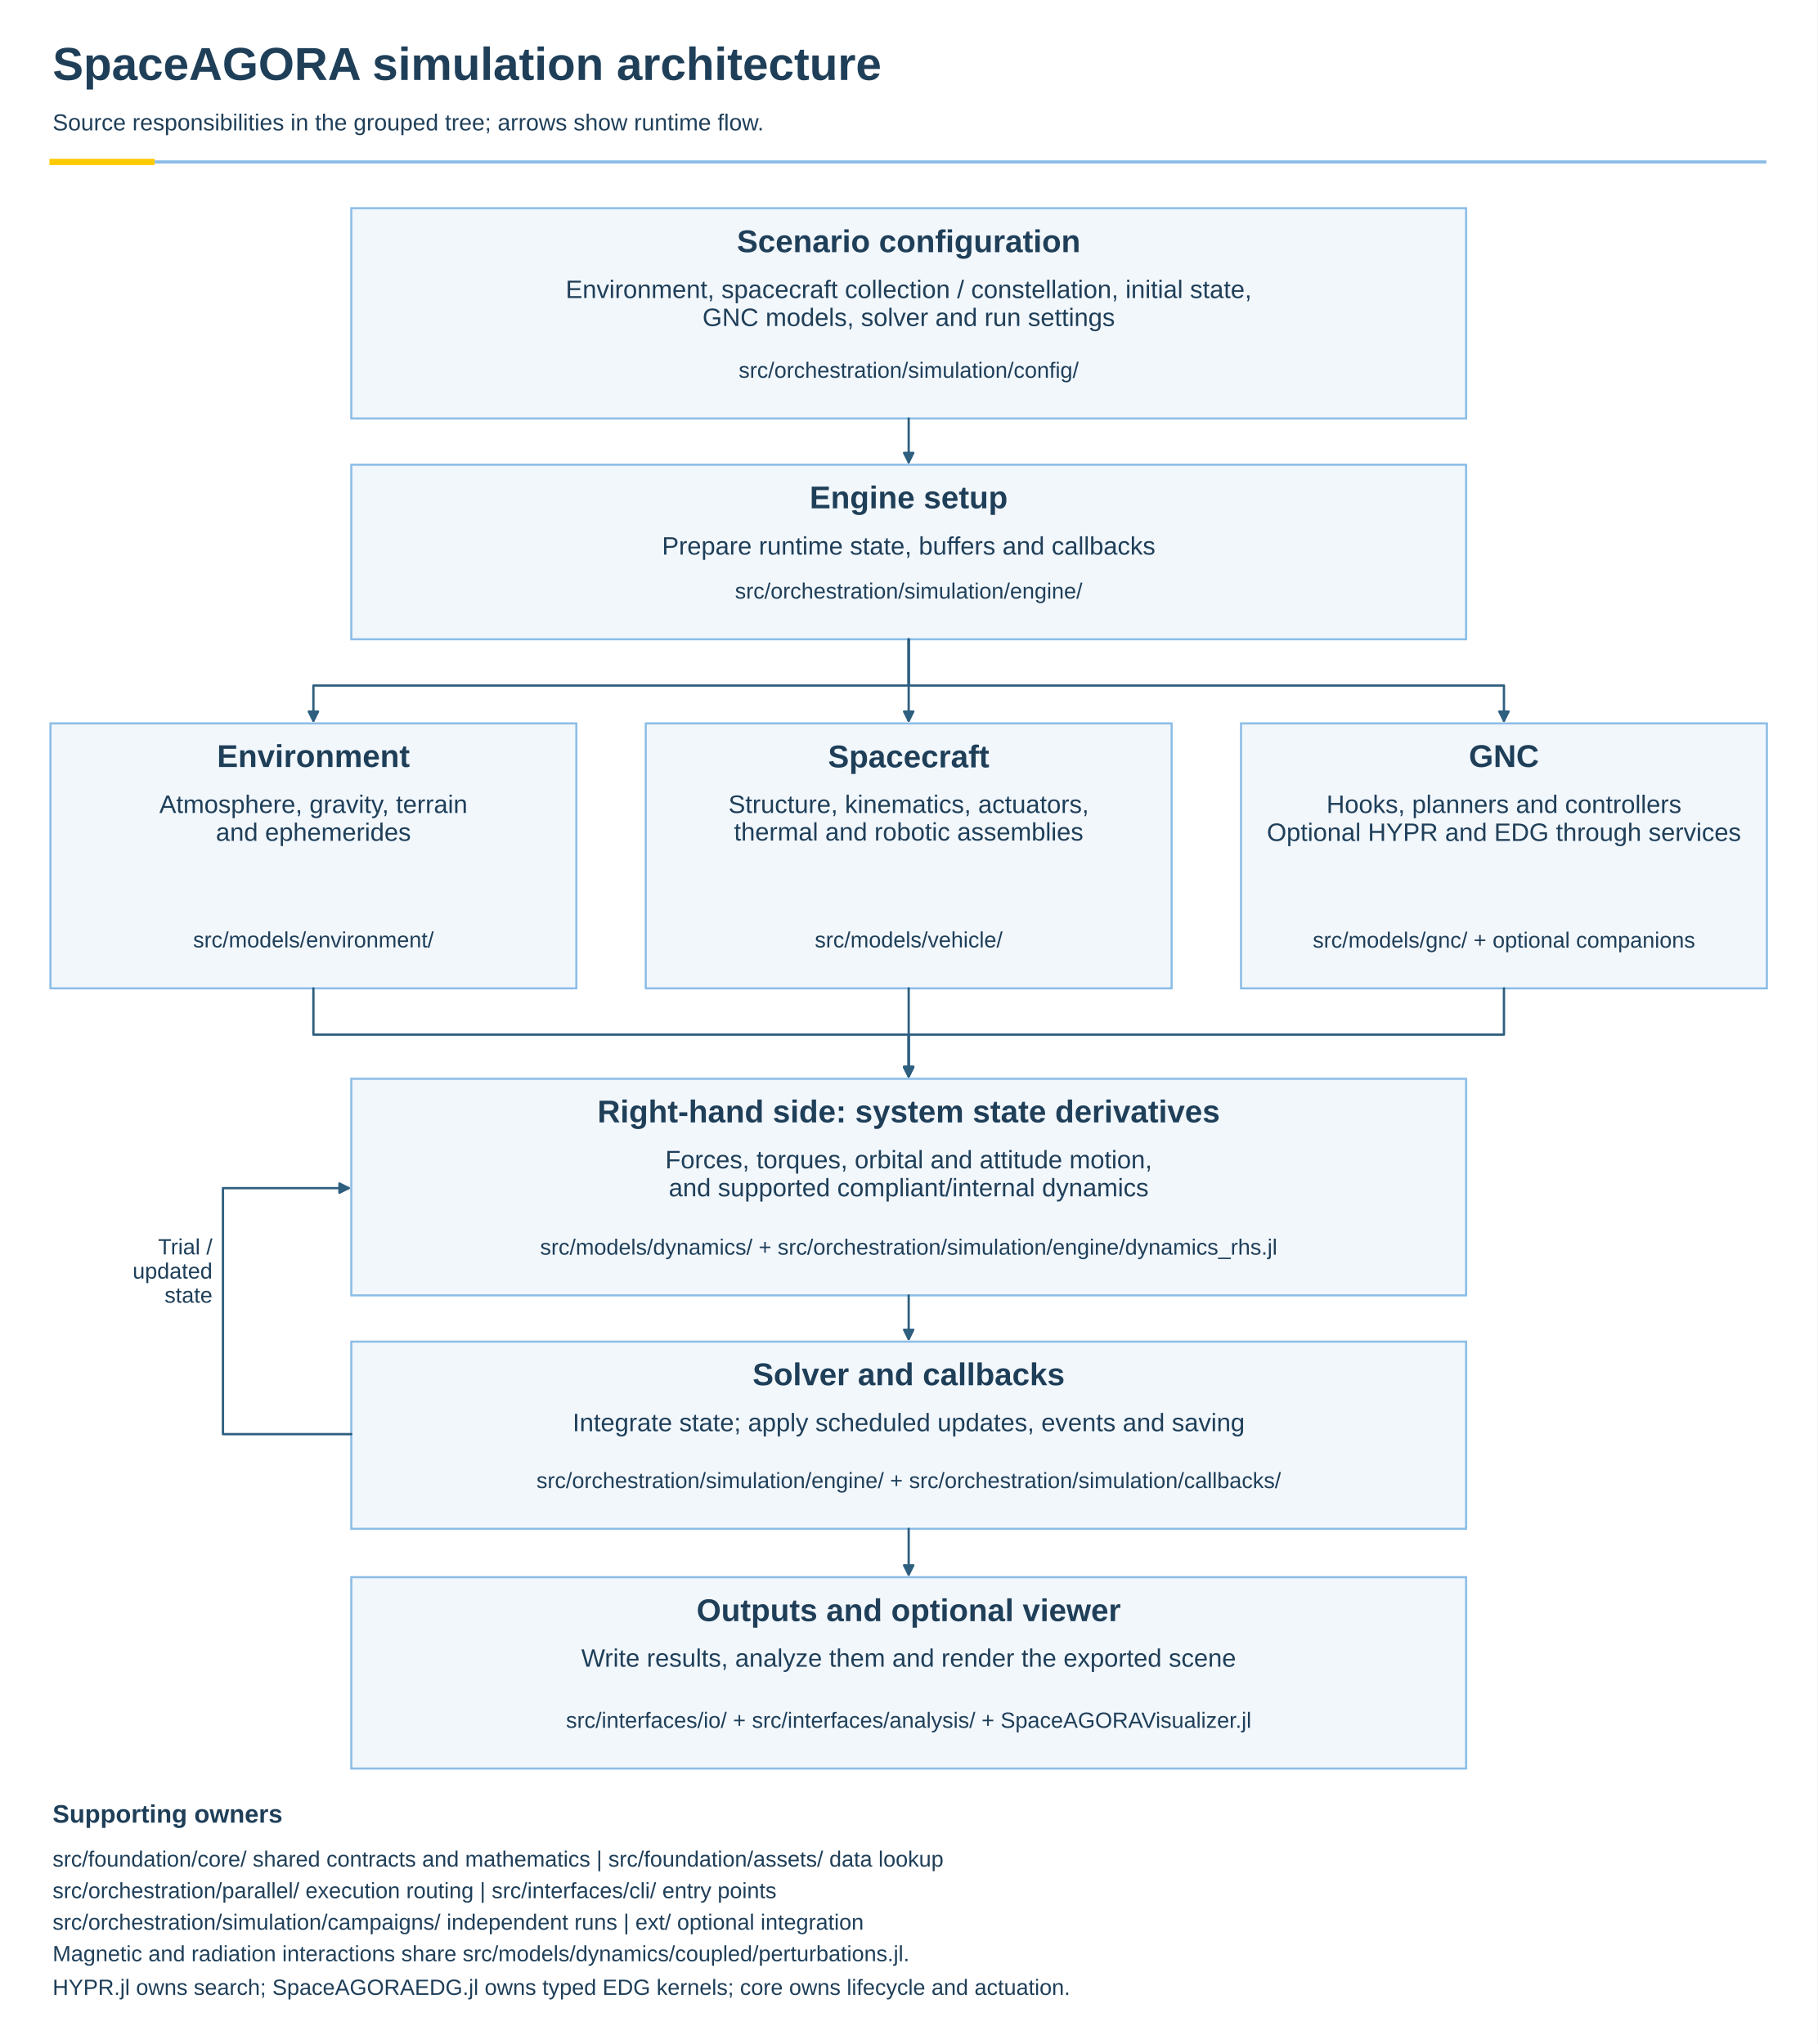
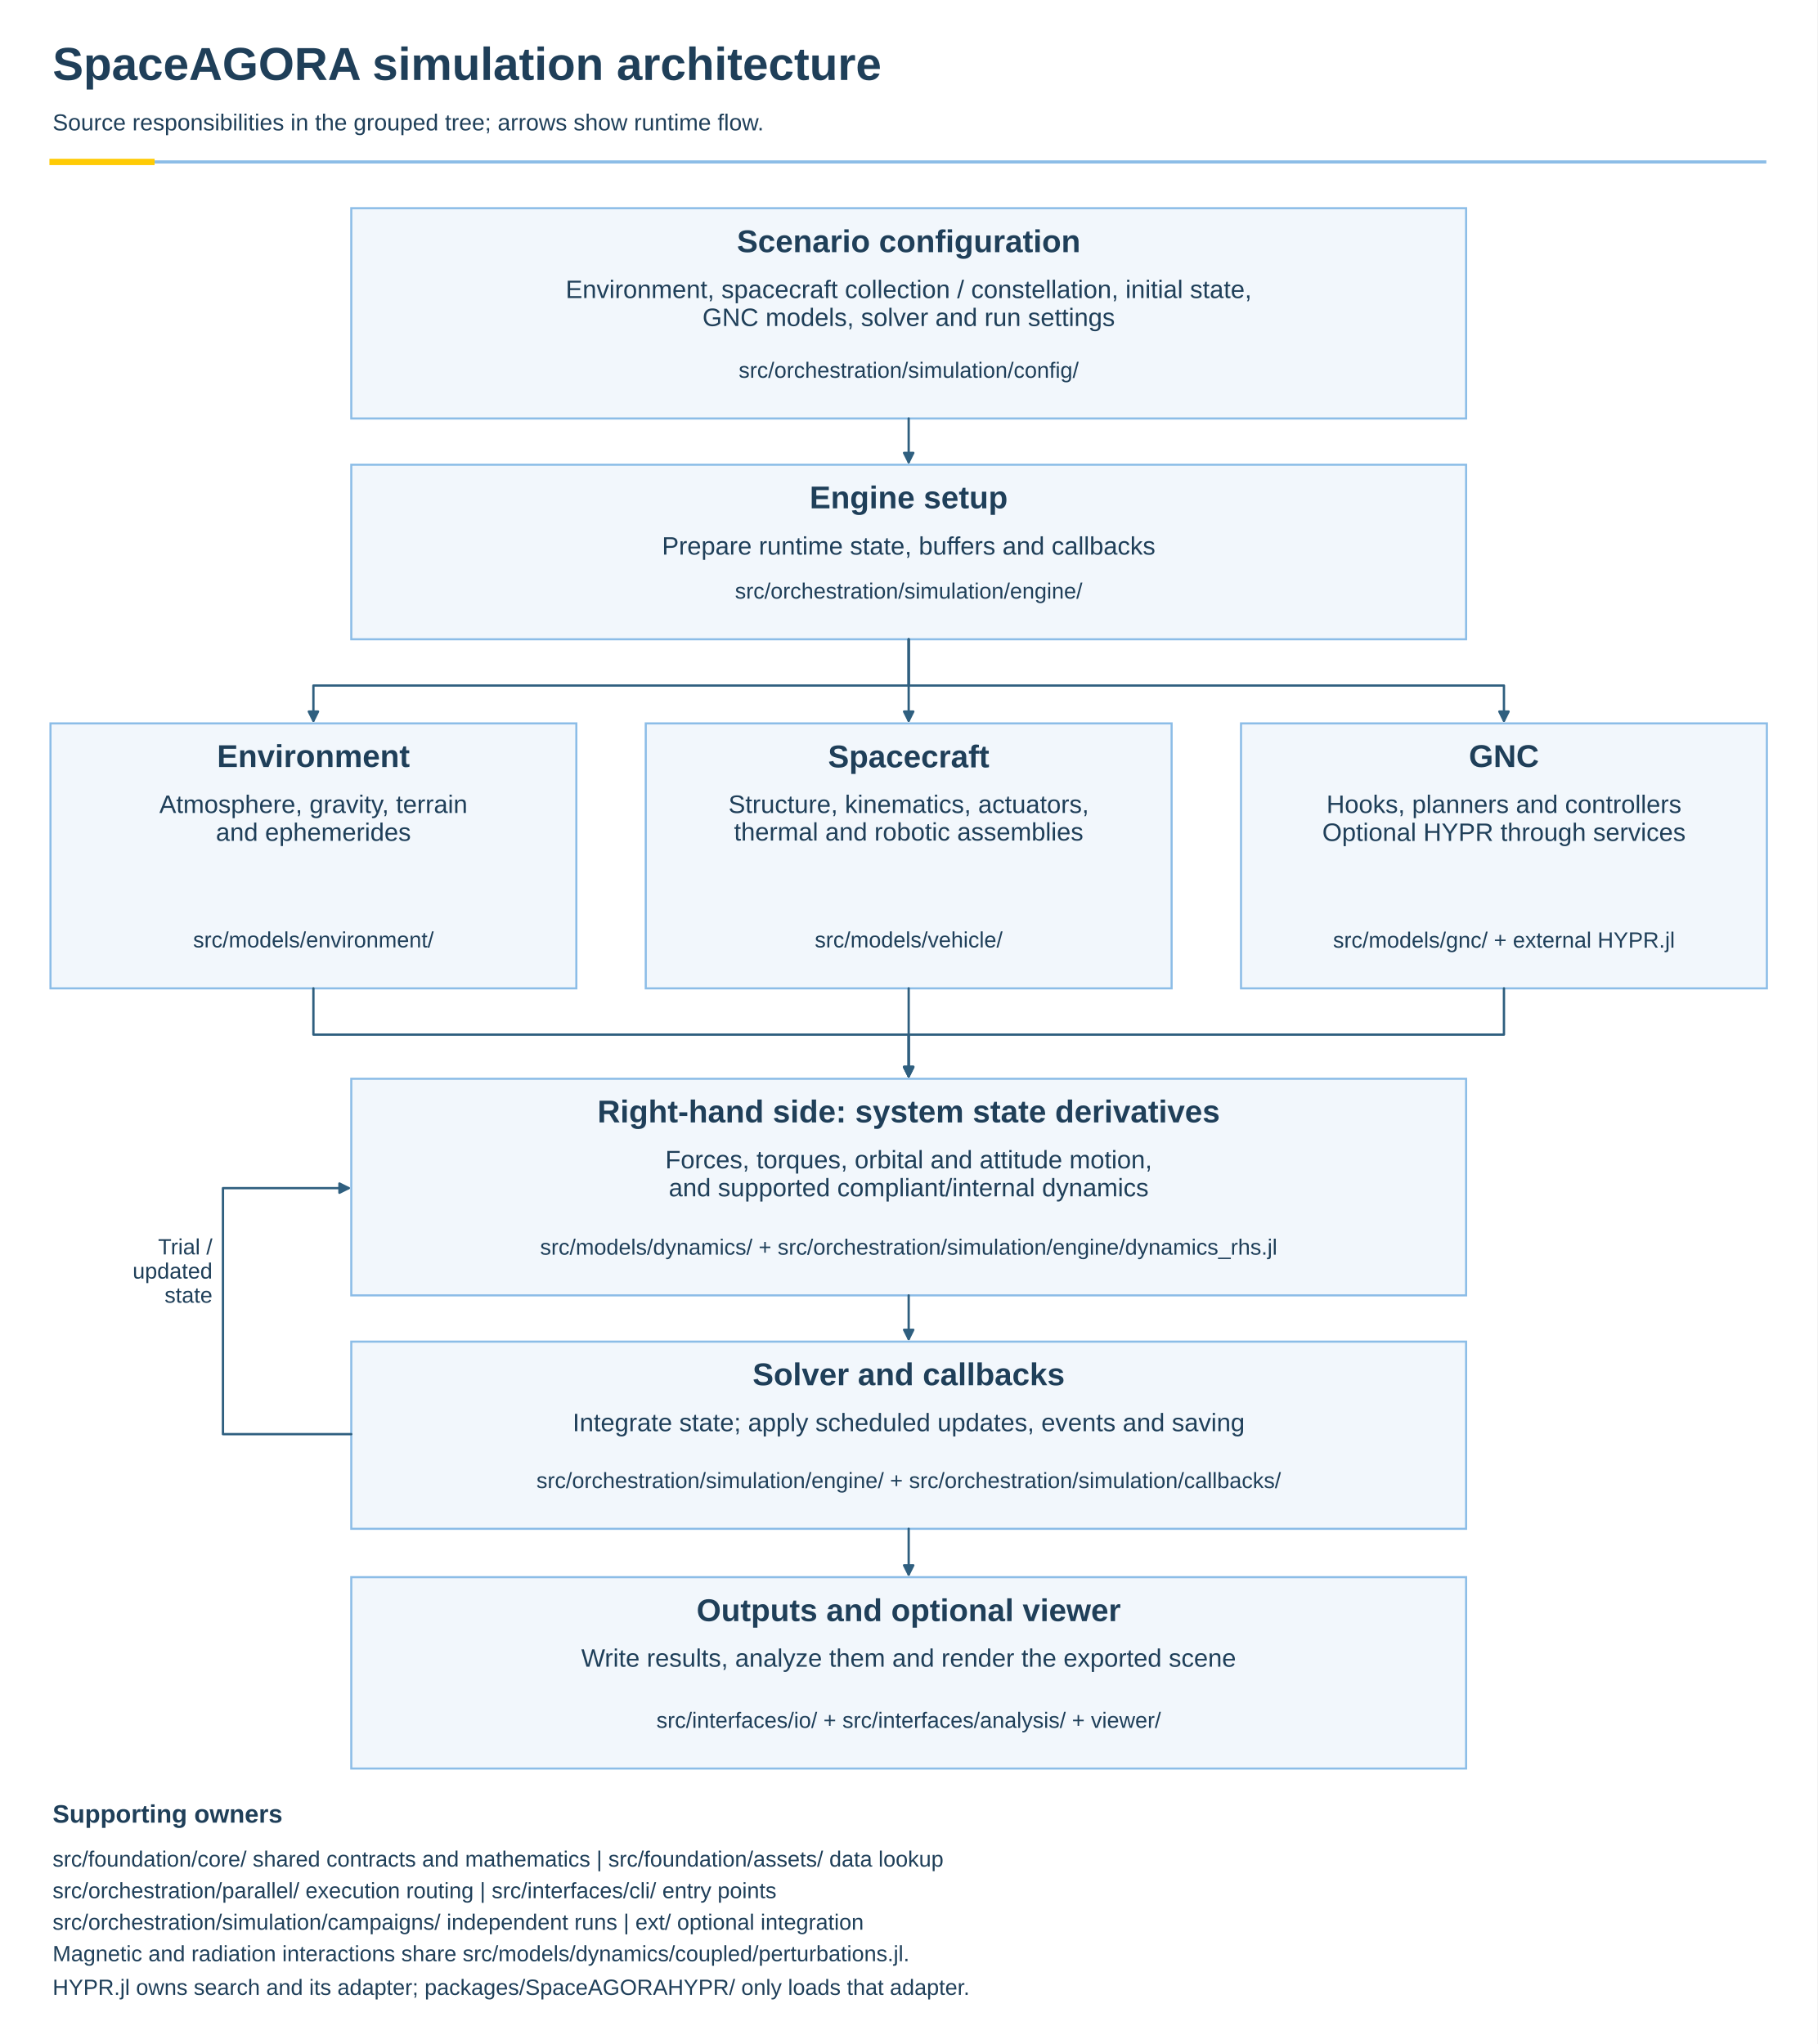
<svg xmlns="http://www.w3.org/2000/svg" role="img" aria-labelledby="title desc" width="864pt" height="972pt" viewBox="0 0 864 972" version="1.1">
  <defs>
    <style type="text/css">*{stroke-linejoin: round; stroke-linecap: butt}</style>
  </defs>
  <g id="figure_1">
    <g id="patch_1">
      <path d="M 0 972 L 864 972 L 864 0 L 0 0 z " style="fill: #ffffff" />
    </g>
    <g id="axes_1">
      <g id="patch_2">
        <path d="M 167 99 L 697 99 L 697 199 L 167 199 z " clip-path="url(#p6eb7a5cbb4)" style="fill: #f2f7fc; stroke: #8cbde7; stroke-linejoin: miter" />
      </g>
      <g id="patch_3">
        <path d="M 432 199 L 432 219.77 " clip-path="url(#p6eb7a5cbb4)" style="fill: none; stroke: #2f5f7f; stroke-width: 1.1; stroke-linecap: round" />
        <path d="M 434.2 215.37 L 432 219.77 L 429.8 215.37 z " clip-path="url(#p6eb7a5cbb4)" style="fill: #2f5f7f; stroke: #2f5f7f; stroke-width: 1.1; stroke-linecap: round" />
      </g>
      <g id="patch_4">
        <path d="M 167 221 L 697 221 L 697 304 L 167 304 z " clip-path="url(#p6eb7a5cbb4)" style="fill: #f2f7fc; stroke: #8cbde7; stroke-linejoin: miter" />
      </g>
      <g id="patch_5">
        <path d="M 432 304 L 432 326 L 149 326 L 149 342.77 " clip-path="url(#p6eb7a5cbb4)" style="fill: none; stroke: #2f5f7f; stroke-width: 1.1; stroke-linecap: round" />
        <path d="M 151.2 338.37 L 149 342.77 L 146.8 338.37 z " clip-path="url(#p6eb7a5cbb4)" style="fill: #2f5f7f; stroke: #2f5f7f; stroke-width: 1.1; stroke-linecap: round" />
      </g>
      <g id="patch_6">
        <path d="M 432 304 L 432 326 L 432 326 L 432 342.77 " clip-path="url(#p6eb7a5cbb4)" style="fill: none; stroke: #2f5f7f; stroke-width: 1.1; stroke-linecap: round" />
        <path d="M 434.2 338.37 L 432 342.77 L 429.8 338.37 z " clip-path="url(#p6eb7a5cbb4)" style="fill: #2f5f7f; stroke: #2f5f7f; stroke-width: 1.1; stroke-linecap: round" />
      </g>
      <g id="patch_7">
        <path d="M 432 304 L 432 326 L 715 326 L 715 342.77 " clip-path="url(#p6eb7a5cbb4)" style="fill: none; stroke: #2f5f7f; stroke-width: 1.1; stroke-linecap: round" />
        <path d="M 717.2 338.37 L 715 342.77 L 712.8 338.37 z " clip-path="url(#p6eb7a5cbb4)" style="fill: #2f5f7f; stroke: #2f5f7f; stroke-width: 1.1; stroke-linecap: round" />
      </g>
      <g id="patch_8">
        <path d="M 24 344 L 274 344 L 274 470 L 24 470 z " clip-path="url(#p6eb7a5cbb4)" style="fill: #f2f7fc; stroke: #8cbde7; stroke-linejoin: miter" />
      </g>
      <g id="patch_9">
        <path d="M 307 344 L 557 344 L 557 470 L 307 470 z " clip-path="url(#p6eb7a5cbb4)" style="fill: #f2f7fc; stroke: #8cbde7; stroke-linejoin: miter" />
      </g>
      <g id="patch_10">
        <path d="M 590 344 L 840 344 L 840 470 L 590 470 z " clip-path="url(#p6eb7a5cbb4)" style="fill: #f2f7fc; stroke: #8cbde7; stroke-linejoin: miter" />
      </g>
      <g id="patch_11">
        <path d="M 149 470 L 149 492 L 432 492 L 432 511.77 " clip-path="url(#p6eb7a5cbb4)" style="fill: none; stroke: #2f5f7f; stroke-width: 1.1; stroke-linecap: round" />
        <path d="M 434.2 507.37 L 432 511.77 L 429.8 507.37 z " clip-path="url(#p6eb7a5cbb4)" style="fill: #2f5f7f; stroke: #2f5f7f; stroke-width: 1.1; stroke-linecap: round" />
      </g>
      <g id="patch_12">
        <path d="M 432 470 L 432 492 L 432 492 L 432 511.77 " clip-path="url(#p6eb7a5cbb4)" style="fill: none; stroke: #2f5f7f; stroke-width: 1.1; stroke-linecap: round" />
        <path d="M 434.2 507.37 L 432 511.77 L 429.8 507.37 z " clip-path="url(#p6eb7a5cbb4)" style="fill: #2f5f7f; stroke: #2f5f7f; stroke-width: 1.1; stroke-linecap: round" />
      </g>
      <g id="patch_13">
        <path d="M 715 470 L 715 492 L 432 492 L 432 511.77 " clip-path="url(#p6eb7a5cbb4)" style="fill: none; stroke: #2f5f7f; stroke-width: 1.1; stroke-linecap: round" />
        <path d="M 434.2 507.37 L 432 511.77 L 429.8 507.37 z " clip-path="url(#p6eb7a5cbb4)" style="fill: #2f5f7f; stroke: #2f5f7f; stroke-width: 1.1; stroke-linecap: round" />
      </g>
      <g id="patch_14">
        <path d="M 167 513 L 697 513 L 697 616 L 167 616 z " clip-path="url(#p6eb7a5cbb4)" style="fill: #f2f7fc; stroke: #8cbde7; stroke-linejoin: miter" />
      </g>
      <g id="patch_15">
        <path d="M 432 616 L 432 636.77 " clip-path="url(#p6eb7a5cbb4)" style="fill: none; stroke: #2f5f7f; stroke-width: 1.1; stroke-linecap: round" />
        <path d="M 434.2 632.37 L 432 636.77 L 429.8 632.37 z " clip-path="url(#p6eb7a5cbb4)" style="fill: #2f5f7f; stroke: #2f5f7f; stroke-width: 1.1; stroke-linecap: round" />
      </g>
      <g id="patch_16">
        <path d="M 167 638 L 697 638 L 697 727 L 167 727 z " clip-path="url(#p6eb7a5cbb4)" style="fill: #f2f7fc; stroke: #8cbde7; stroke-linejoin: miter" />
      </g>
      <g id="patch_17">
        <path d="M 167 682 L 106 682 L 106 565 L 165.77 565 " clip-path="url(#p6eb7a5cbb4)" style="fill: none; stroke: #2f5f7f; stroke-width: 1.1; stroke-linecap: round" />
        <path d="M 161.37 562.8 L 165.77 565 L 161.37 567.2 z " clip-path="url(#p6eb7a5cbb4)" style="fill: #2f5f7f; stroke: #2f5f7f; stroke-width: 1.1; stroke-linecap: round" />
      </g>
      <g id="patch_18">
        <path d="M 432 727 L 432 748.77 " clip-path="url(#p6eb7a5cbb4)" style="fill: none; stroke: #2f5f7f; stroke-width: 1.1; stroke-linecap: round" />
        <path d="M 434.2 744.37 L 432 748.77 L 429.8 744.37 z " clip-path="url(#p6eb7a5cbb4)" style="fill: #2f5f7f; stroke: #2f5f7f; stroke-width: 1.1; stroke-linecap: round" />
      </g>
      <g id="patch_19">
        <path d="M 167 750 L 697 750 L 697 841 L 167 841 z " clip-path="url(#p6eb7a5cbb4)" style="fill: #f2f7fc; stroke: #8cbde7; stroke-linejoin: miter" />
      </g>
      <g id="line2d_1">
        <path d="M 25 77 L 839 77 " clip-path="url(#p6eb7a5cbb4)" style="fill: none; stroke: #8cbde7; stroke-width: 1.5; stroke-linecap: square" />
      </g>
      <g id="line2d_2">
        <path d="M 25 77 L 72 77 " clip-path="url(#p6eb7a5cbb4)" style="fill: none; stroke: #ffcb05; stroke-width: 3; stroke-linecap: square" />
      </g>
      <g id="text_1">
        <text style="fill: #1f3f59; font: 700 22px 'Arial'; text-anchor: start" x="25" y="38.015" transform="rotate(-0 25 38.01531)">SpaceAGORA simulation architecture</text>
      </g>
      <g id="text_2">
        <text style="fill: #1f3f59; font: 11px 'Arial'; text-anchor: start" x="25" y="62.008" transform="rotate(-0 25 62.00766)">Source responsibilities in the grouped tree; arrows show runtime flow.</text>
      </g>
      <g id="text_3">
        <text style="fill: #1f3f59; font: 700 15px 'Arial'; text-anchor: middle" x="432" y="119.92" transform="rotate(-0 432 119.9195)">Scenario configuration</text>
      </g>
      <g id="text_4">
        <text style="fill: #1f3f59; font: 12px 'Arial'" transform="translate(268.9284 141.7356)">Environment, spacecraft collection / constellation, initial state,</text>
        <text style="fill: #1f3f59; font: 12px 'Arial'" transform="translate(333.9638 155.0402)">GNC models, solver and run settings</text>
      </g>
      <g id="text_5">
        <text style="fill: #1f3f59; font: 10.5px 'Arial'; text-anchor: middle" x="432" y="179.644" transform="rotate(-0 432 179.6437)">src/orchestration/simulation/config/</text>
      </g>
      <g id="text_6">
        <text style="fill: #1f3f59; font: 700 15px 'Arial'; text-anchor: middle" x="432" y="241.737" transform="rotate(-0 432 241.7367)">Engine setup</text>
      </g>
      <g id="text_7">
        <text style="fill: #1f3f59; font: 12px 'Arial'; text-anchor: middle" x="432" y="263.736" transform="rotate(-0 432 263.7356)">Prepare runtime state, buffers and callbacks</text>
      </g>
      <g id="text_8">
        <text style="fill: #1f3f59; font: 10.5px 'Arial'; text-anchor: middle" x="432" y="284.644" transform="rotate(-0 432 284.6437)">src/orchestration/simulation/engine/</text>
      </g>
      <g id="text_9">
        <text style="fill: #1f3f59; font: 700 15px 'Arial'; text-anchor: middle" x="149" y="364.737" transform="rotate(-0 149 364.7367)">Environment</text>
      </g>
      <g id="text_10">
        <text style="fill: #1f3f59; font: 12px 'Arial'" transform="translate(75.75125 386.5894)">Atmosphere, gravity, terrain</text>
        <text style="fill: #1f3f59; font: 12px 'Arial'" transform="translate(102.6388 399.8517)">and ephemerides</text>
      </g>
      <g id="text_11">
        <text style="fill: #1f3f59; font: 10.5px 'Arial'; text-anchor: middle" x="149" y="450.516" transform="rotate(-0 149 450.5157)">src/models/environment/</text>
      </g>
      <g id="text_12">
        <text style="fill: #1f3f59; font: 700 15px 'Arial'; text-anchor: middle" x="432" y="364.92" transform="rotate(-0 432 364.9195)">Spacecraft</text>
      </g>
      <g id="text_13">
        <text style="fill: #1f3f59; font: 12px 'Arial'" transform="translate(346.3059 386.5894)">Structure, kinematics, actuators,</text>
        <text style="fill: #1f3f59; font: 12px 'Arial'" transform="translate(348.9666 399.7111)">thermal and robotic assemblies</text>
      </g>
      <g id="text_14">
        <text style="fill: #1f3f59; font: 10.5px 'Arial'; text-anchor: middle" x="432" y="450.516" transform="rotate(-0 432 450.5157)">src/models/vehicle/</text>
      </g>
      <g id="text_15">
        <text style="fill: #1f3f59; font: 700 15px 'Arial'; text-anchor: middle" x="715" y="364.737" transform="rotate(-0 715 364.7367)">GNC</text>
      </g>
      <g id="text_16">
        <text style="fill: #1f3f59; font: 12px 'Arial'" transform="translate(630.6278 386.5894)">Hooks, planners and controllers</text>
-         <text style="fill: #1f3f59; font: 12px 'Arial'; text-anchor: middle" x="715" y="399.903">Optional HYPR and EDG through services</text>
+         <text style="fill: #1f3f59; font: 12px 'Arial'" transform="translate(628.6309 399.9033)">Optional HYPR through services</text>
      </g>
      <g id="text_17">
-         <text style="fill: #1f3f59; font: 10.5px 'Arial'; text-anchor: middle" x="715" y="450.644" transform="rotate(-0 715 450.6437)">src/models/gnc/ + optional companions</text>
+         <text style="fill: #1f3f59; font: 10.5px 'Arial'; text-anchor: middle" x="715" y="450.644" transform="rotate(-0 715 450.6437)">src/models/gnc/ + external HYPR.jl</text>
      </g>
      <g id="text_18">
        <text style="fill: #1f3f59; font: 700 15px 'Arial'; text-anchor: middle" x="432" y="533.737" transform="rotate(-0 432 533.7367)">Right-hand side: system state derivatives</text>
      </g>
      <g id="text_19">
        <text style="fill: #1f3f59; font: 12px 'Arial'" transform="translate(316.2806 555.5894)">Forces, torques, orbital and attitude motion,</text>
        <text style="fill: #1f3f59; font: 12px 'Arial'" transform="translate(317.9438 568.8939)">and supported compliant/internal dynamics</text>
      </g>
      <g id="text_20">
        <text style="fill: #1f3f59; font: 10.5px 'Arial'; text-anchor: middle" x="432" y="596.644" transform="rotate(-0 432 596.6437)">src/models/dynamics/ + src/orchestration/simulation/engine/dynamics_rhs.jl</text>
      </g>
      <g id="text_21">
        <text style="fill: #1f3f59; font: 700 15px 'Arial'; text-anchor: middle" x="432" y="658.737" transform="rotate(-0 432 658.7367)">Solver and callbacks</text>
      </g>
      <g id="text_22">
        <text style="fill: #1f3f59; font: 12px 'Arial'; text-anchor: middle" x="432" y="680.589" transform="rotate(-0 432 680.5894)">Integrate state; apply scheduled updates, events and saving</text>
      </g>
      <g id="text_23">
        <text style="fill: #1f3f59; font: 10.5px 'Arial'; text-anchor: middle" x="432" y="707.644" transform="rotate(-0 432 707.6437)">src/orchestration/simulation/engine/ + src/orchestration/simulation/callbacks/</text>
      </g>
      <g id="text_24">
        <text style="fill: #1f3f59; font: 10.5px 'Arial'" transform="translate(75.14539 596.5157)">Trial /</text>
        <text style="fill: #1f3f59; font: 10.5px 'Arial'" transform="translate(63.04906 607.9972)">updated</text>
        <text style="fill: #1f3f59; font: 10.5px 'Arial'" transform="translate(78.23797 619.4787)">state</text>
      </g>
      <g id="text_25">
        <text style="fill: #1f3f59; font: 700 15px 'Arial'; text-anchor: middle" x="432" y="770.92" transform="rotate(-0 432 770.9195)">Outputs and optional viewer</text>
      </g>
      <g id="text_26">
        <text style="fill: #1f3f59; font: 12px 'Arial'; text-anchor: middle" x="432" y="792.589" transform="rotate(-0 432 792.5894)">Write results, analyze them and render the exported scene</text>
      </g>
      <g id="text_27">
-         <text style="fill: #1f3f59; font: 10.5px 'Arial'; text-anchor: middle" x="432" y="821.644" transform="rotate(-0 432 821.6437)">src/interfaces/io/ + src/interfaces/analysis/ + SpaceAGORAVisualizer.jl</text>
+         <text style="fill: #1f3f59; font: 10.5px 'Arial'; text-anchor: middle" x="432" y="821.644" transform="rotate(-0 432 821.6437)">src/interfaces/io/ + src/interfaces/analysis/ + viewer/</text>
      </g>
      <g id="text_28">
        <text style="fill: #1f3f59; font: 700 12px 'Arial'; text-anchor: start" x="25" y="866.736" transform="rotate(-0 25 866.7356)">Supporting owners</text>
      </g>
      <g id="text_29">
        <text style="fill: #1f3f59; font: 10.5px 'Arial'; text-anchor: start" x="25" y="887.644" transform="rotate(-0 25 887.6437)">src/foundation/core/  shared contracts and mathematics   |   src/foundation/assets/  data lookup</text>
      </g>
      <g id="text_30">
        <text style="fill: #1f3f59; font: 10.5px 'Arial'; text-anchor: start" x="25" y="902.644" transform="rotate(-0 25 902.6437)">src/orchestration/parallel/  execution routing   |   src/interfaces/cli/  entry points</text>
      </g>
      <g id="text_support_campaigns">
        <text style="fill: #1f3f59; font: 10.5px 'Arial'; text-anchor: start" x="25" y="917.644" transform="rotate(-0 25 917.6437)">src/orchestration/simulation/campaigns/  independent runs   |   ext/  optional integration</text>
      </g>
      <g id="text_31">
        <text style="fill: #1f3f59; font: 10.5px 'Arial'; text-anchor: start" x="25" y="932.644" transform="rotate(-0 25 932.6437)">Magnetic and radiation interactions share src/models/dynamics/coupled/perturbations.jl.</text>
      </g>
      <g id="text_32">
-         <text style="fill: #1f3f59; font: 10.5px 'Arial'; text-anchor: start" x="25" y="948.65" transform="rotate(-0 25 948.6502)">HYPR.jl owns search; SpaceAGORAEDG.jl owns typed EDG kernels; core owns lifecycle and actuation.</text>
+         <text style="fill: #1f3f59; font: 10.5px 'Arial'; text-anchor: start" x="25" y="948.65" transform="rotate(-0 25 948.6502)">HYPR.jl owns search and its adapter; packages/SpaceAGORAHYPR/ only loads that adapter.</text>
      </g>
    </g>
  </g>
  <defs>
    <clipPath id="p6eb7a5cbb4">
      <rect x="0" y="0" width="864" height="972" />
    </clipPath>
  </defs>
</svg>
